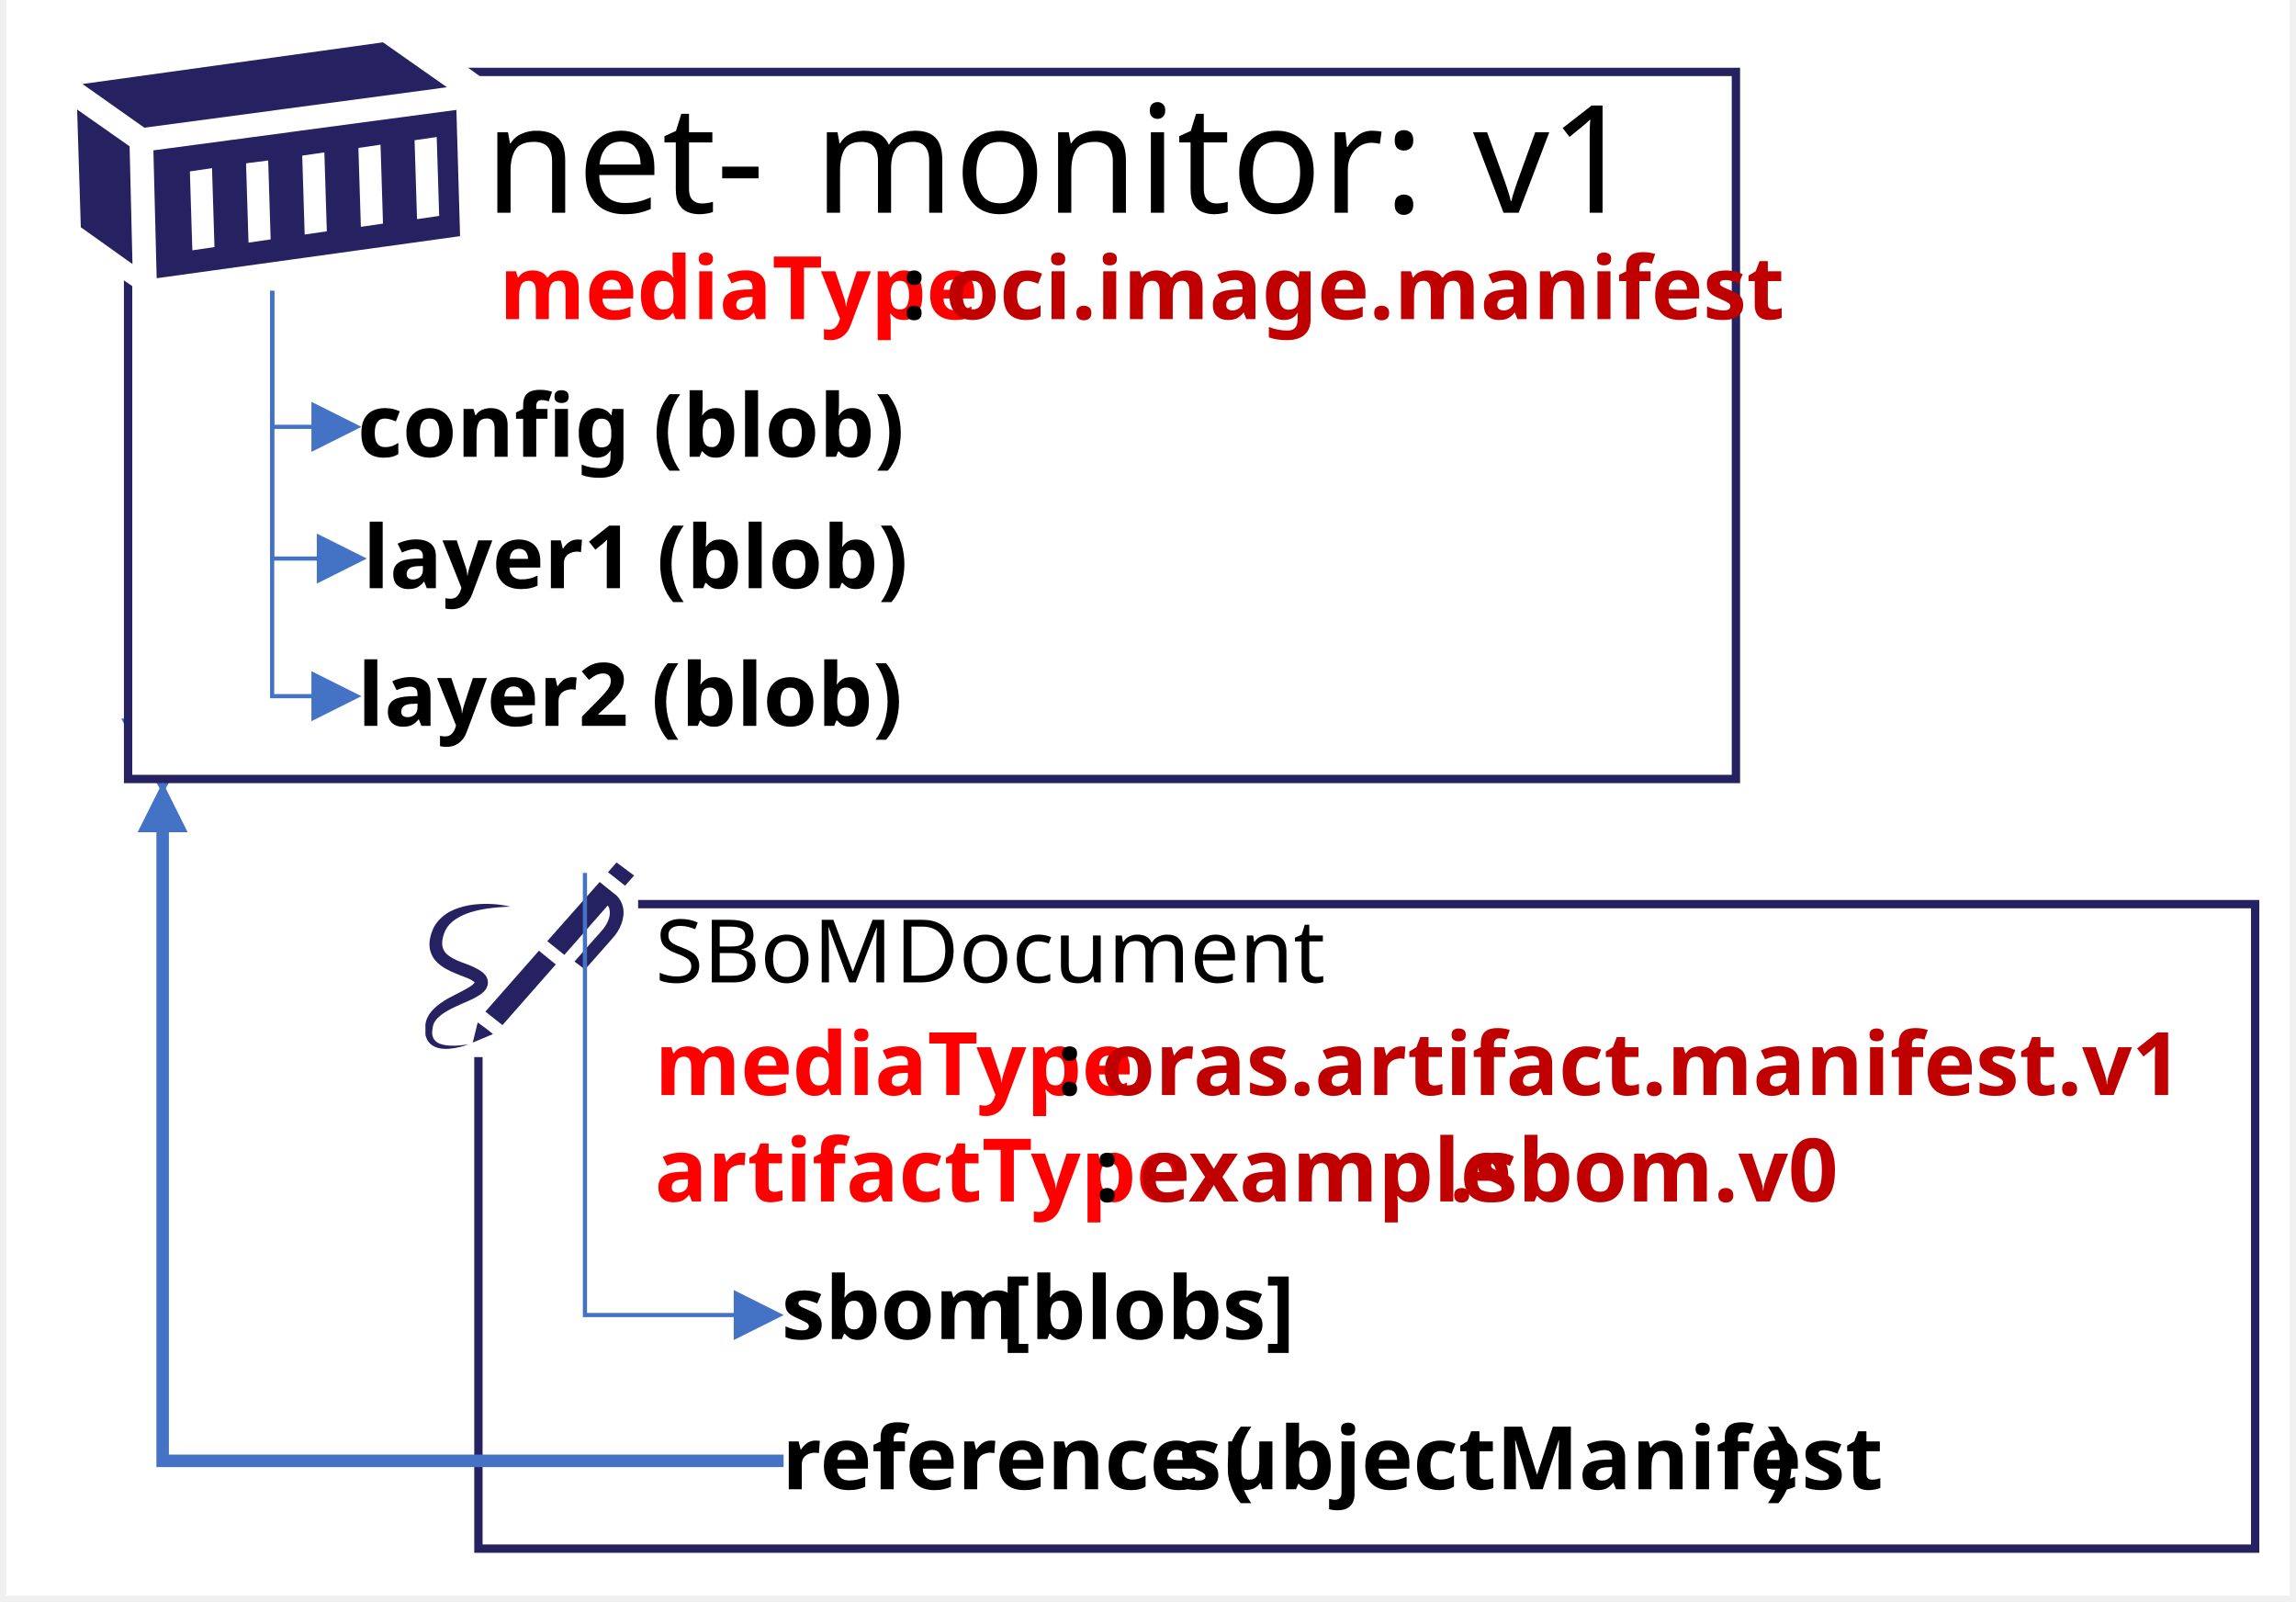
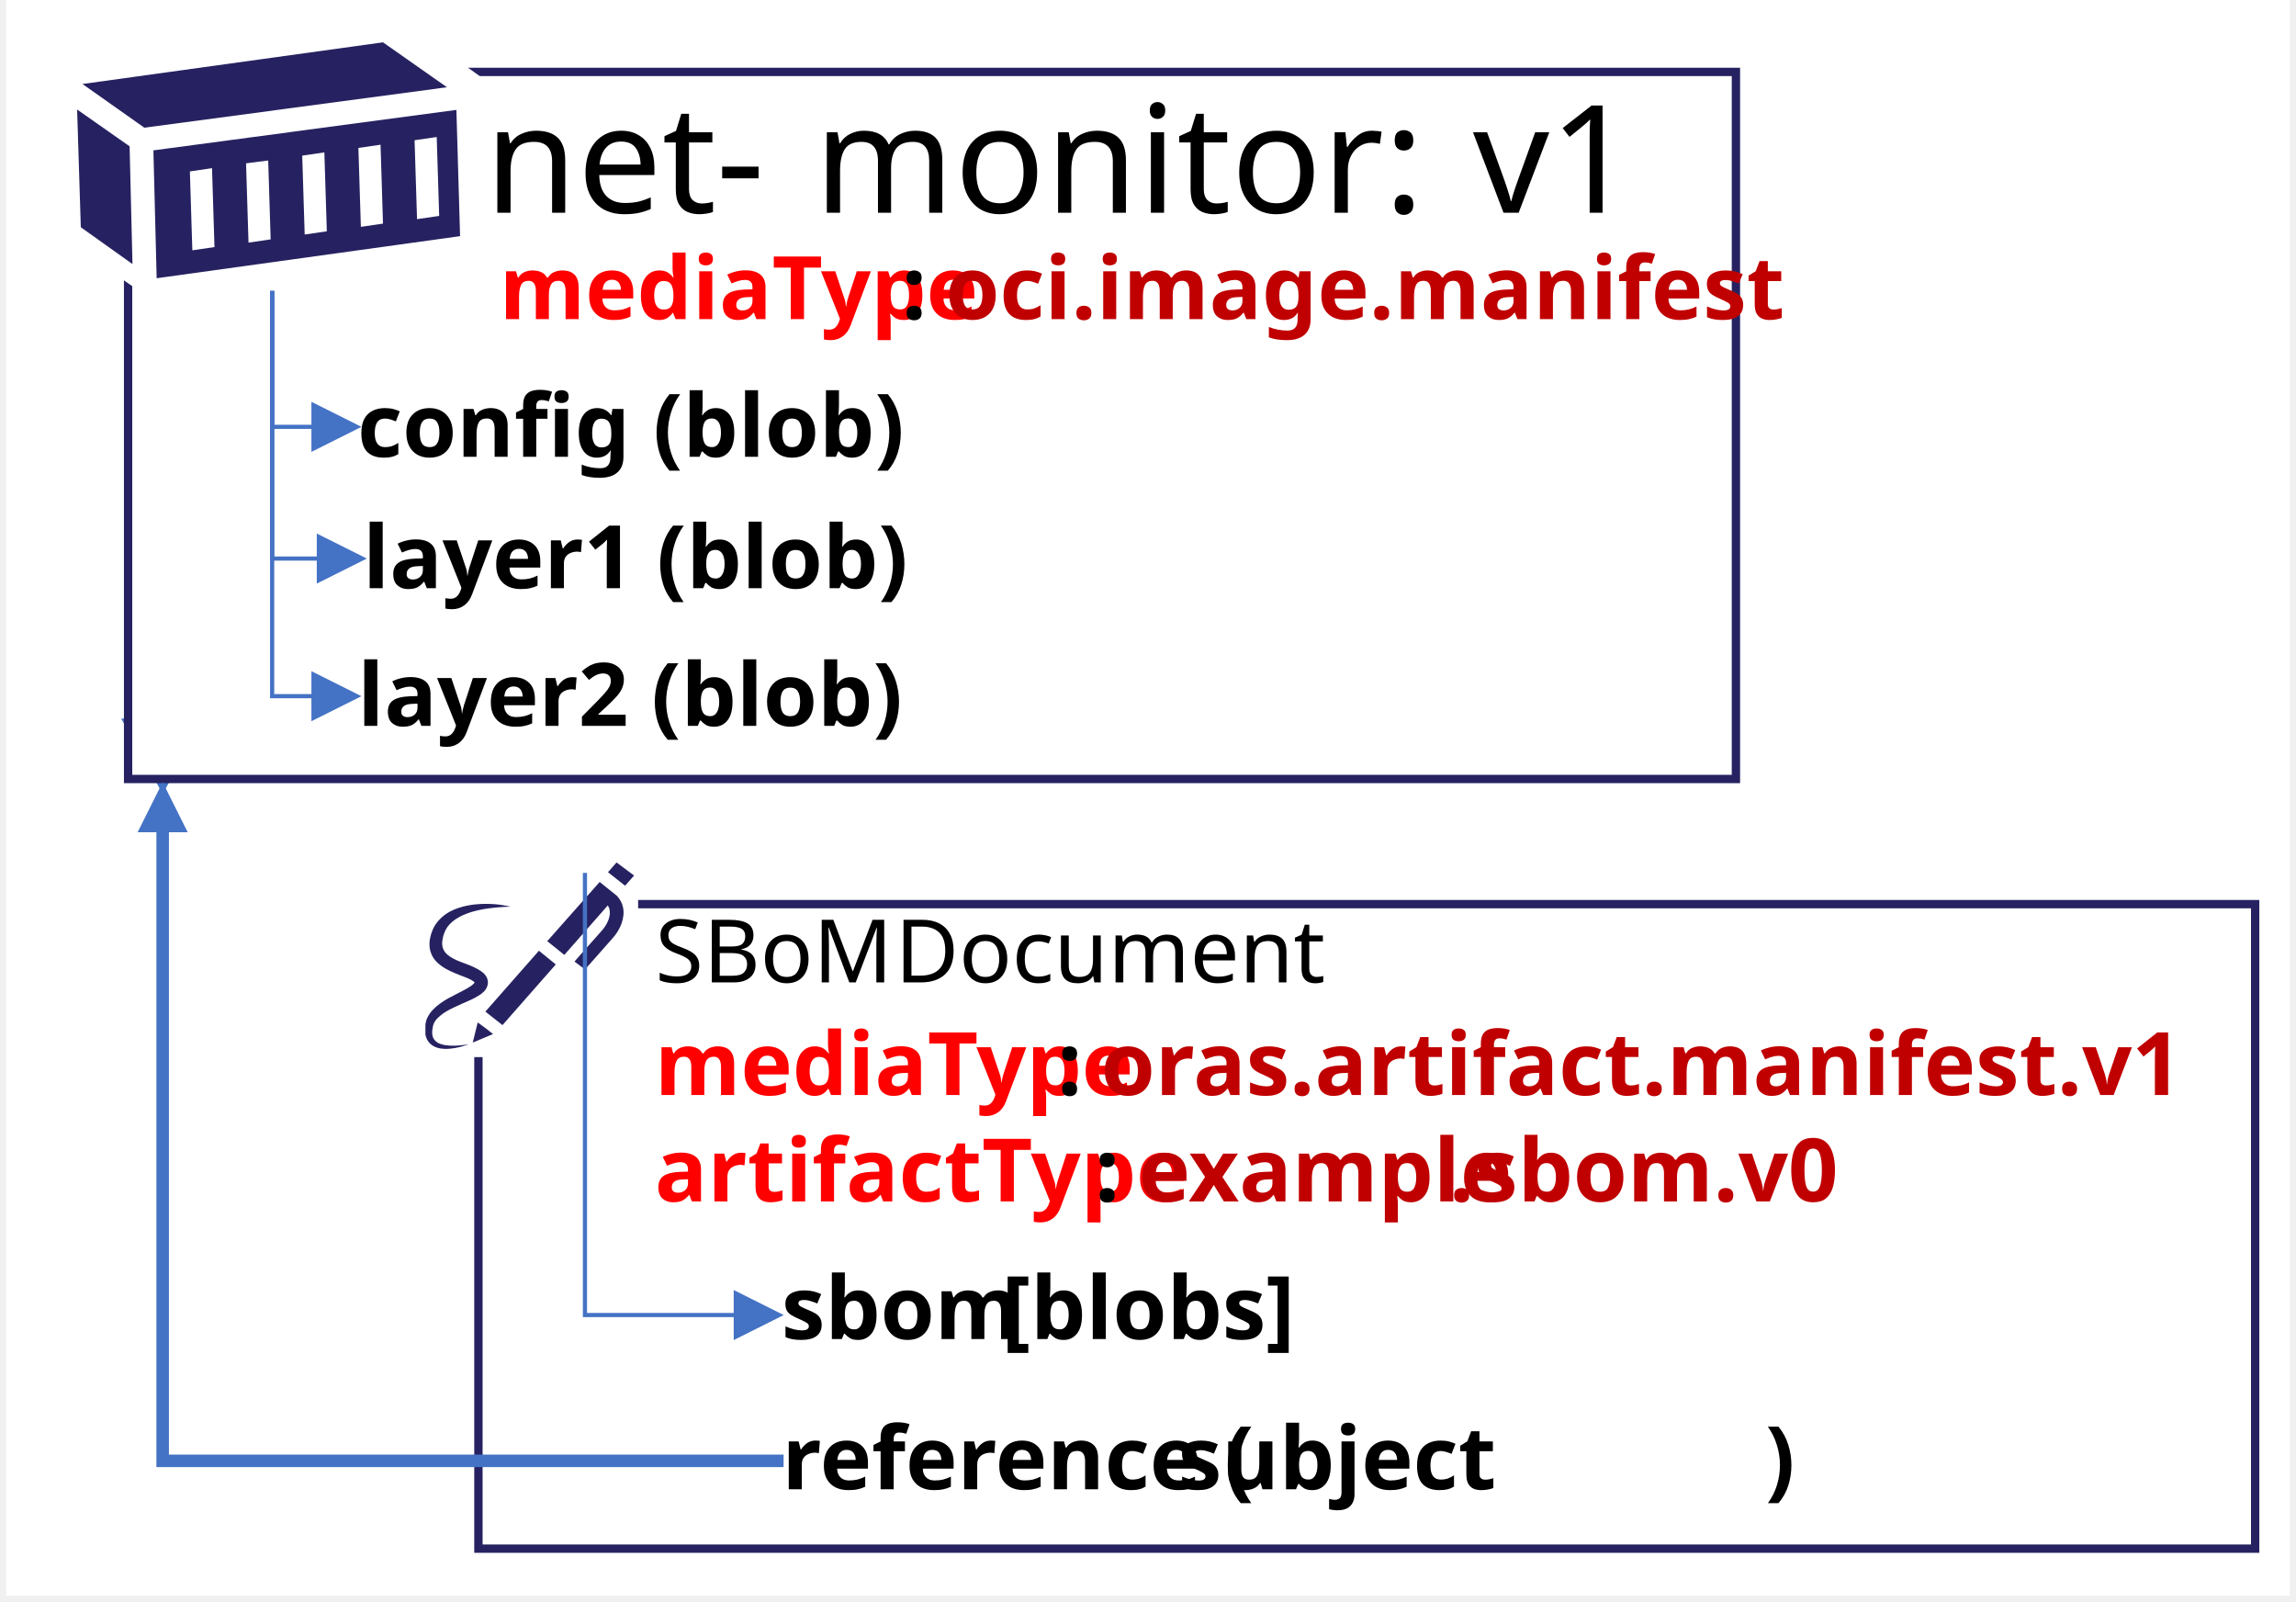
<svg xmlns="http://www.w3.org/2000/svg" width="367" height="256" overflow="hidden">
  <defs>
    <clipPath id="clip0">
      <rect x="363" y="303" width="367" height="256" />
    </clipPath>
    <clipPath id="clip1">
      <rect x="375" y="307" width="62" height="42" />
    </clipPath>
    <clipPath id="clip2">
      <rect x="375" y="307" width="62" height="42" />
    </clipPath>
    <clipPath id="clip3">
      <rect x="375" y="297" width="62" height="62" />
    </clipPath>
    <clipPath id="clip4">
      <rect x="431" y="440" width="34" height="33" />
    </clipPath>
    <clipPath id="clip5">
      <rect x="431" y="440" width="34" height="33" />
    </clipPath>
    <clipPath id="clip6">
      <rect x="430" y="440" width="36" height="33" />
    </clipPath>
    <clipPath id="clip7">
      <rect x="430" y="440" width="36" height="33" />
    </clipPath>
    <clipPath id="clip8">
      <rect x="430" y="440" width="35" height="33" />
    </clipPath>
    <clipPath id="clip9">
      <rect x="430" y="440" width="35" height="33" />
    </clipPath>
    <clipPath id="clip10">
      <rect x="430" y="440" width="35" height="33" />
    </clipPath>
    <clipPath id="clip11">
      <rect x="430" y="440" width="35" height="33" />
    </clipPath>
  </defs>
  <g clip-path="url(#clip0)" transform="translate(-363 -303)">
    <rect x="364" y="303" width="365" height="255" fill="#FFFFFF" />
    <path d="M394.5 418.5 389 428.5 383.5 418.5Z" stroke="#4472C4" stroke-width="1.333" stroke-miterlimit="8" fill="none" fill-rule="evenodd" />
    <path d="M383.475 314.492 640.475 314.492 640.475 427.492 383.475 427.492Z" stroke="#262261" stroke-width="1.333" stroke-miterlimit="8" fill="#FFFFFF" fill-rule="evenodd" />
    <text font-family="Consolas,Consolas_MSFontService,sans-serif" font-weight="400" font-size="24" transform="translate(440.452 337)">net-<tspan font-size="24" x="52.667" y="0">monitor:</tspan>
      <tspan font-size="24" x="158" y="0">v1</tspan>
    </text>
    <path d="M428.349 306.992 441.438 316.436C441.621 324.886 441.793 333.335 441.977 341.785L384.524 348.992 373.031 341.039C372.848 332.424 373.203 322.815 373.031 314.199L428.349 306.992Z" fill="#FFFFFF" fill-rule="evenodd" />
    <g clip-path="url(#clip1)">
      <g clip-path="url(#clip2)">
        <g clip-path="url(#clip3)">
          <path d="M60.724 43.328 60.142 23.151 12.352 29.618 12.869 50.053 60.724 43.328ZM57.038 27.484 57.426 40.094 53.934 40.612 53.545 28.001 57.038 27.484ZM48.178 28.713 48.566 41.323 45.074 41.84 44.686 29.23 48.178 28.713ZM39.318 29.942 39.706 42.552 36.214 43.069 35.826 30.459 39.318 29.942ZM30.459 31.235 30.847 43.845 27.355 44.362 26.967 31.688 30.459 31.235ZM21.599 32.464 21.987 45.074 18.495 45.591 18.107 32.981 21.599 32.464Z" fill="#262261" transform="matrix(1.01346 0 0 1 375 297.412)" />
          <path d="M0.905 41.905 9.054 47.79 8.601 28.971 0.323 23.087Z" fill="#262261" transform="matrix(1.01346 0 0 1 375 297.412)" />
          <path d="M58.654 19.53 48.566 12.352 1.164 19.012 10.929 25.997Z" fill="#262261" transform="matrix(1.01346 0 0 1 375 297.412)" />
        </g>
      </g>
    </g>
    <text font-family="Calibri,Calibri_MSFontService,sans-serif" font-weight="700" font-size="14" transform="translate(420.997 397)">layer1 (blob)<tspan font-size="14" x="-0.86" y="22">layer2 (blob)</tspan>
    </text>
    <path d="M414.97 392.597 406.167 392.597 406.167 349.5 406.833 349.5 406.833 392.264 406.5 391.93 414.97 391.93ZM413.637 388.264 421.637 392.264 413.637 396.264Z" fill="#4472C4" />
    <path d="M414.11 414.592 406.167 414.592 406.167 349.5 406.833 349.5 406.833 414.259 406.5 413.925 414.11 413.925ZM412.777 410.259 420.777 414.259 412.777 418.259Z" fill="#4472C4" />
    <text font-family="Calibri,Calibri_MSFontService,sans-serif" font-weight="700" font-size="14" transform="translate(420.137 376)">config (blob)</text>
    <path d="M414.11 371.548 406.167 371.548 406.167 349.5 406.833 349.5 406.833 371.215 406.5 370.881 414.11 370.881ZM412.777 367.215 420.777 371.215 412.777 375.215Z" fill="#4472C4" />
    <text fill="#FF0000" font-family="Calibri,Calibri_MSFontService,sans-serif" font-weight="700" font-size="14" transform="translate(442.795 354)">mediaType<tspan fill="#000000" font-size="14" x="64.333" y="0">: </tspan>
      <tspan fill="#C00000" font-size="14" x="71.333" y="0">oci.image.manifest</tspan>
    </text>
    <path d="M439.472 447.493 723.472 447.493 723.472 550.493 439.472 550.493Z" stroke="#262261" stroke-width="1.333" stroke-miterlimit="8" fill="#FFFFFF" fill-rule="evenodd" />
    <g clip-path="url(#clip4)">
      <g clip-path="url(#clip5)">
        <g clip-path="url(#clip6)">
          <g clip-path="url(#clip7)">
            <path d="M183.097 267.726 217.161 267.726 217.161 299.661 183.097 299.661Z" fill="#FFFFFF" transform="matrix(1.03099 0 0 1 241.668 172.274)" />
            <g clip-path="url(#clip8)">
              <g clip-path="url(#clip9)">
                <g clip-path="url(#clip10)">
                  <g clip-path="url(#clip11)">
                    <path d="M19.754 16.335 17.264 14.143 9.363 23.871 11.886 26.029Z" fill="#262261" transform="matrix(1.08327 0 0 1 430.44 440.796)" />
                    <path d="M9.562 26.66 8.234 25.598 7.503 28.818 10.491 27.457Z" fill="#262261" transform="matrix(1.08327 0 0 1 430.44 440.796)" />
                    <path d="M27.457 1.594 29.98 3.752 31.308 2.125 28.718 0.033Z" fill="#262261" transform="matrix(1.08327 0 0 1 430.44 440.796)" />
                    <path d="M22.51 15.87 24.07 17.131 28.021 12.284C29.349 10.757 29.98 8.831 29.681 7.238 29.549 6.507 29.216 5.877 28.752 5.345L26.228 3.154 18.493 12.616 21.016 14.807 27.424 6.906C27.556 7.105 27.656 7.337 27.689 7.603 27.888 8.599 27.39 9.927 26.494 10.989L22.51 15.87Z" fill="#262261" transform="matrix(1.08327 0 0 1 430.44 440.796)" />
                    <path d="M1.693 25.93C1.76 25.764 1.826 25.598 1.926 25.432 2.125 25.1 2.357 24.834 2.656 24.568 3.22 24.037 3.951 23.605 4.714 23.207 5.478 22.809 6.275 22.444 7.105 22.045 7.503 21.846 7.935 21.613 8.367 21.315 8.599 21.182 8.798 21.016 9.03 20.784 9.263 20.551 9.495 20.285 9.628 19.854 9.794 19.456 9.761 18.924 9.628 18.559 9.495 18.161 9.23 17.862 8.997 17.629 8.499 17.198 8.034 16.965 7.603 16.733 6.74 16.301 5.91 16.036 5.146 15.671 4.416 15.305 3.785 14.907 3.42 14.376 3.054 13.878 2.922 13.214 3.021 12.483 3.121 11.72 3.353 10.989 3.752 10.358 4.582 9.097 6.142 8.267 7.802 7.802 8.632 7.57 9.495 7.404 10.392 7.304 10.823 7.238 11.288 7.204 11.72 7.171 12.151 7.138 12.616 7.105 13.081 7.105 11.288 6.64 9.429 6.54 7.57 6.773 6.64 6.906 5.71 7.138 4.814 7.537 3.918 7.935 3.088 8.533 2.424 9.363 2.092 9.761 1.826 10.226 1.627 10.691 1.428 11.188 1.295 11.653 1.195 12.185 1.096 12.716 1.096 13.247 1.162 13.811 1.262 14.376 1.461 14.94 1.793 15.438 2.125 15.936 2.523 16.301 2.955 16.634 3.386 16.965 3.818 17.198 4.25 17.43 5.113 17.862 5.976 18.194 6.74 18.526 7.105 18.692 7.437 18.891 7.636 19.057 7.736 19.123 7.769 19.19 7.769 19.223 7.769 19.256 7.769 19.223 7.769 19.223 7.769 19.223 7.736 19.323 7.636 19.422 7.537 19.522 7.404 19.621 7.271 19.754 6.972 19.987 6.607 20.186 6.242 20.418 5.478 20.85 4.681 21.282 3.884 21.746 3.088 22.244 2.291 22.809 1.627 23.572 1.295 23.938 0.996 24.402 0.797 24.867 0.697 25.1 0.598 25.365 0.564 25.631 0.498 25.896 0.498 26.129 0.465 26.361 0.432 26.859 0.432 27.357 0.598 27.888 0.73 28.386 1.029 28.884 1.461 29.216 1.892 29.549 2.39 29.714 2.855 29.781 3.353 29.847 3.818 29.847 4.283 29.781 5.212 29.681 6.076 29.416 6.906 29.084 6.009 29.25 5.113 29.349 4.25 29.316 3.818 29.283 3.386 29.25 2.988 29.117 2.59 29.017 2.224 28.818 1.992 28.552 1.494 28.054 1.428 27.258 1.594 26.461 1.594 26.328 1.66 26.096 1.693 25.93Z" fill="#262261" transform="matrix(1.08327 0 0 1 430.44 440.796)" />
                  </g>
                </g>
              </g>
            </g>
          </g>
        </g>
      </g>
    </g>
    <text font-family="Consolas,Consolas_MSFontService,sans-serif" font-weight="400" font-size="14" transform="translate(467.733 460)">SBoM<tspan font-size="14" x="38.333" y="0">Document</tspan>
      <tspan font-family="Calibri,Calibri_MSFontService,sans-serif" font-weight="700" font-size="14" x="20.184" y="57">sbom</tspan>
      <tspan font-family="Calibri,Calibri_MSFontService,sans-serif" font-weight="700" font-size="14" x="55.35" y="57">[blobs]</tspan>
    </text>
    <path d="M481.612 513.493 456.167 513.493 456.167 442.5 456.833 442.5 456.833 513.16 456.5 512.826 481.612 512.826ZM480.279 509.16 488.279 513.16 480.279 517.16Z" fill="#4472C4" />
-     <text font-family="Calibri,Calibri_MSFontService,sans-serif" font-weight="700" font-size="14" transform="translate(487.986 541)">reference (<tspan font-size="14" x="63.333" y="0">subjectManifest</tspan>
+     <text font-family="Calibri,Calibri_MSFontService,sans-serif" font-weight="700" font-size="14" transform="translate(487.986 541)">reference (<tspan font-size="14" x="63.333" y="0">subject</tspan>
      <tspan font-size="14" x="157.167" y="0">)</tspan>
      <tspan fill="#FF0000" font-size="14" x="-20.342" y="-63">mediaType</tspan>
      <tspan font-size="14" x="43.991" y="-63">: </tspan>
      <tspan fill="#C00000" font-size="14" x="50.991" y="-63">oras.artifact.manifest.v1</tspan>
      <tspan fill="#FF0000" font-size="14" x="-20.342" y="-46">artifactType</tspan>
      <tspan font-size="14" x="49.991" y="-46">: </tspan>
      <tspan fill="#C00000" font-size="14" x="56.991" y="-46">example</tspan>
      <tspan fill="#C00000" font-size="14" x="106.658" y="-46">.sbom.v0</tspan>
    </text>
    <path d="M488.251 537.459 388 537.459 388 434.667 390 434.667 390 536.459 389 535.459 488.251 535.459ZM385 436 389 428 393 436Z" fill="#4472C4" />
  </g>
</svg>
